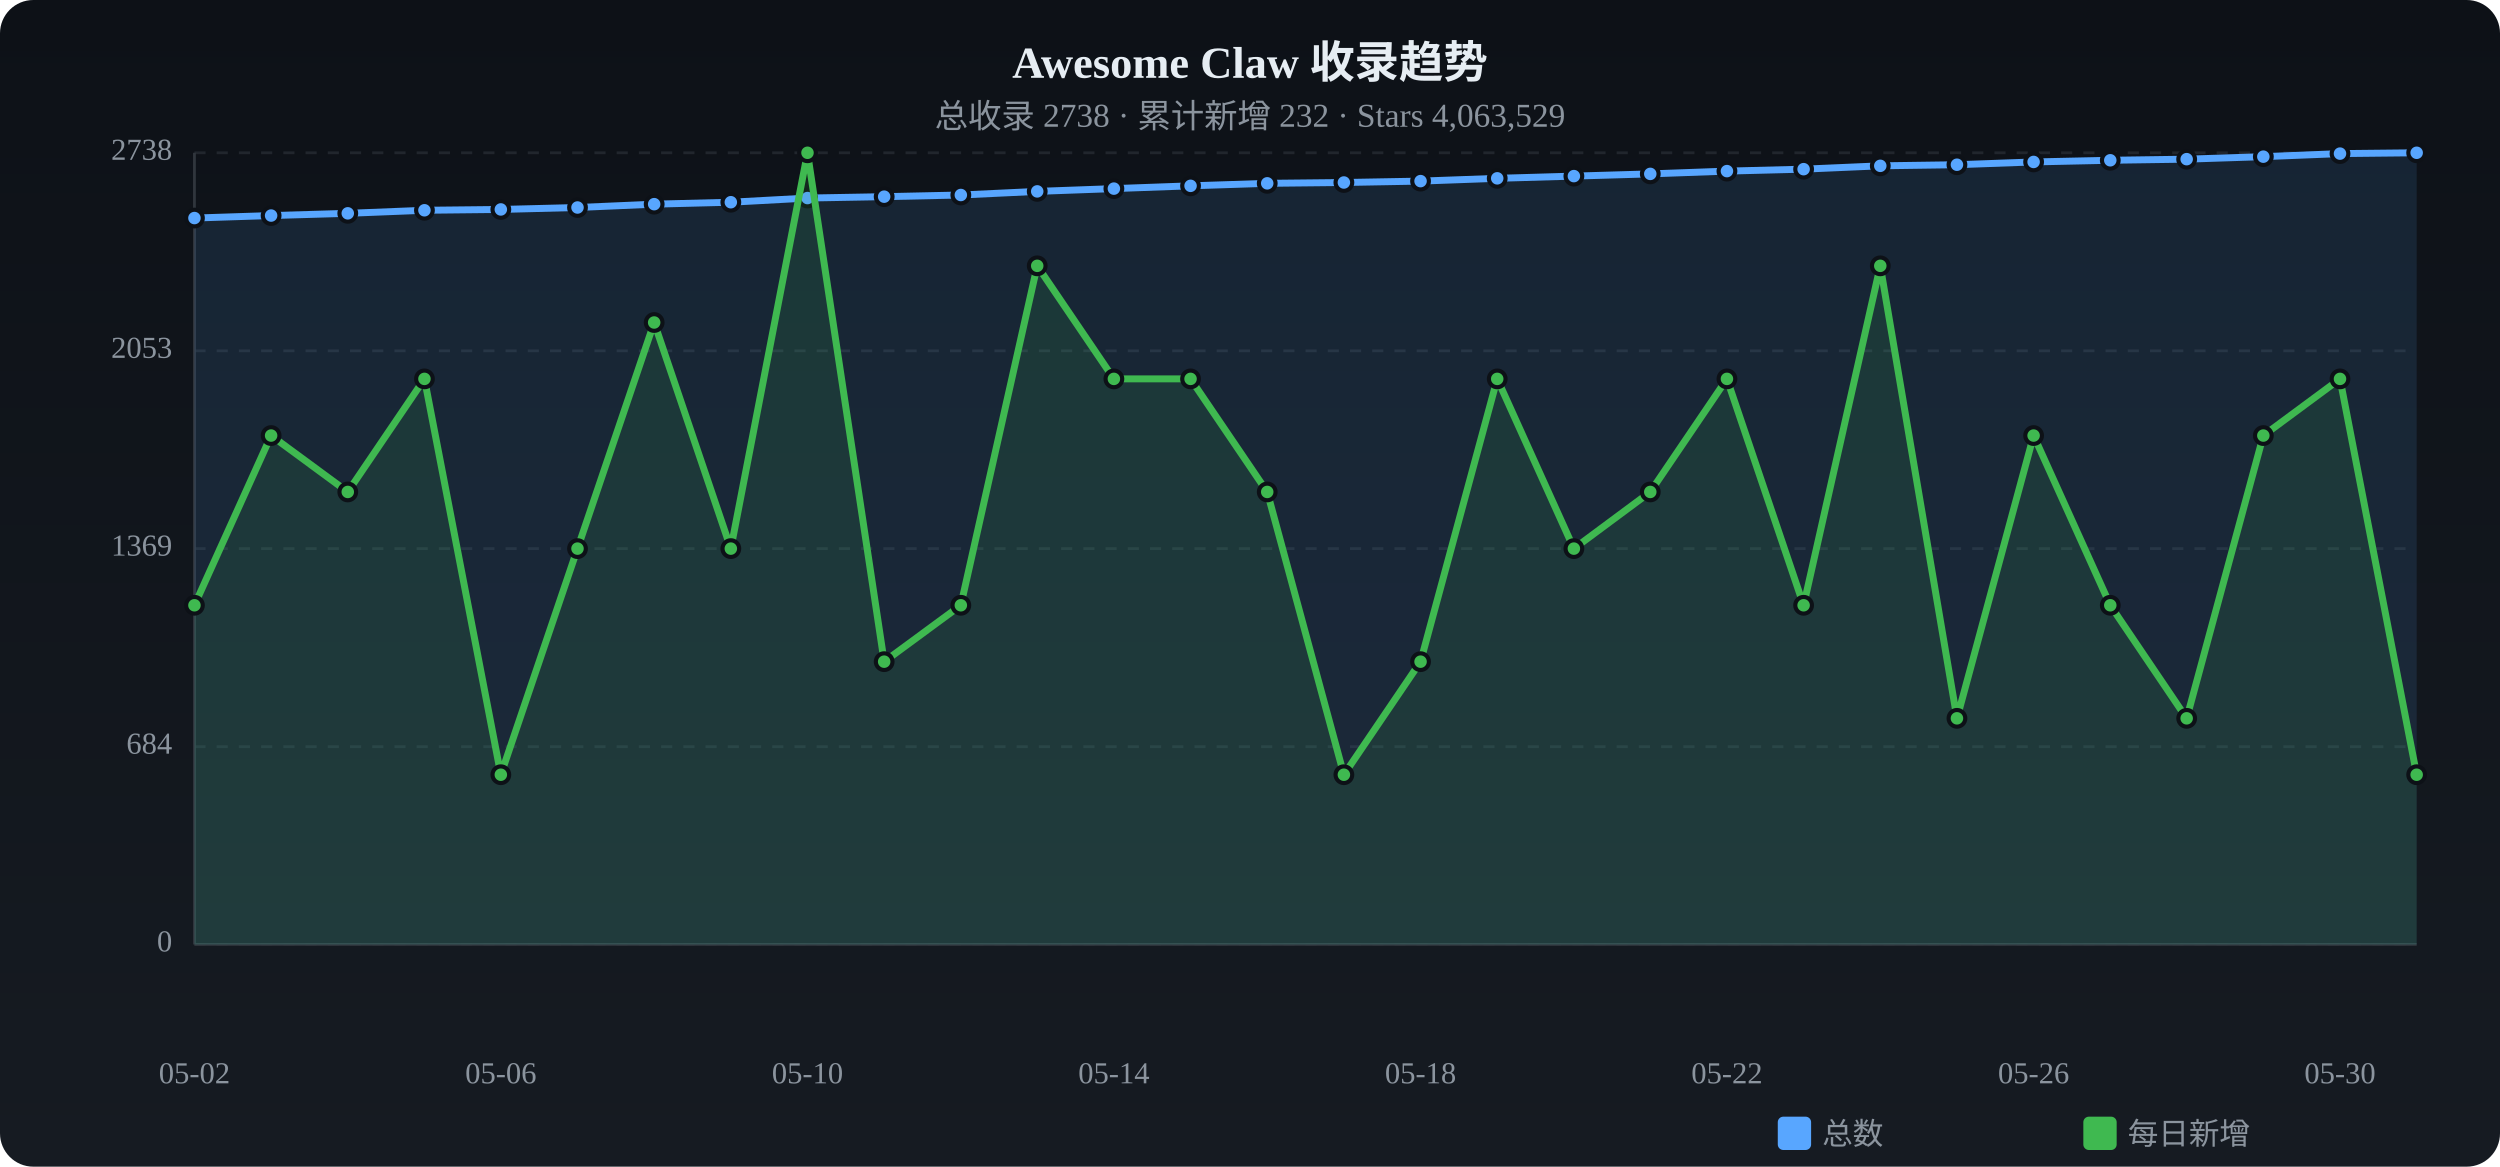
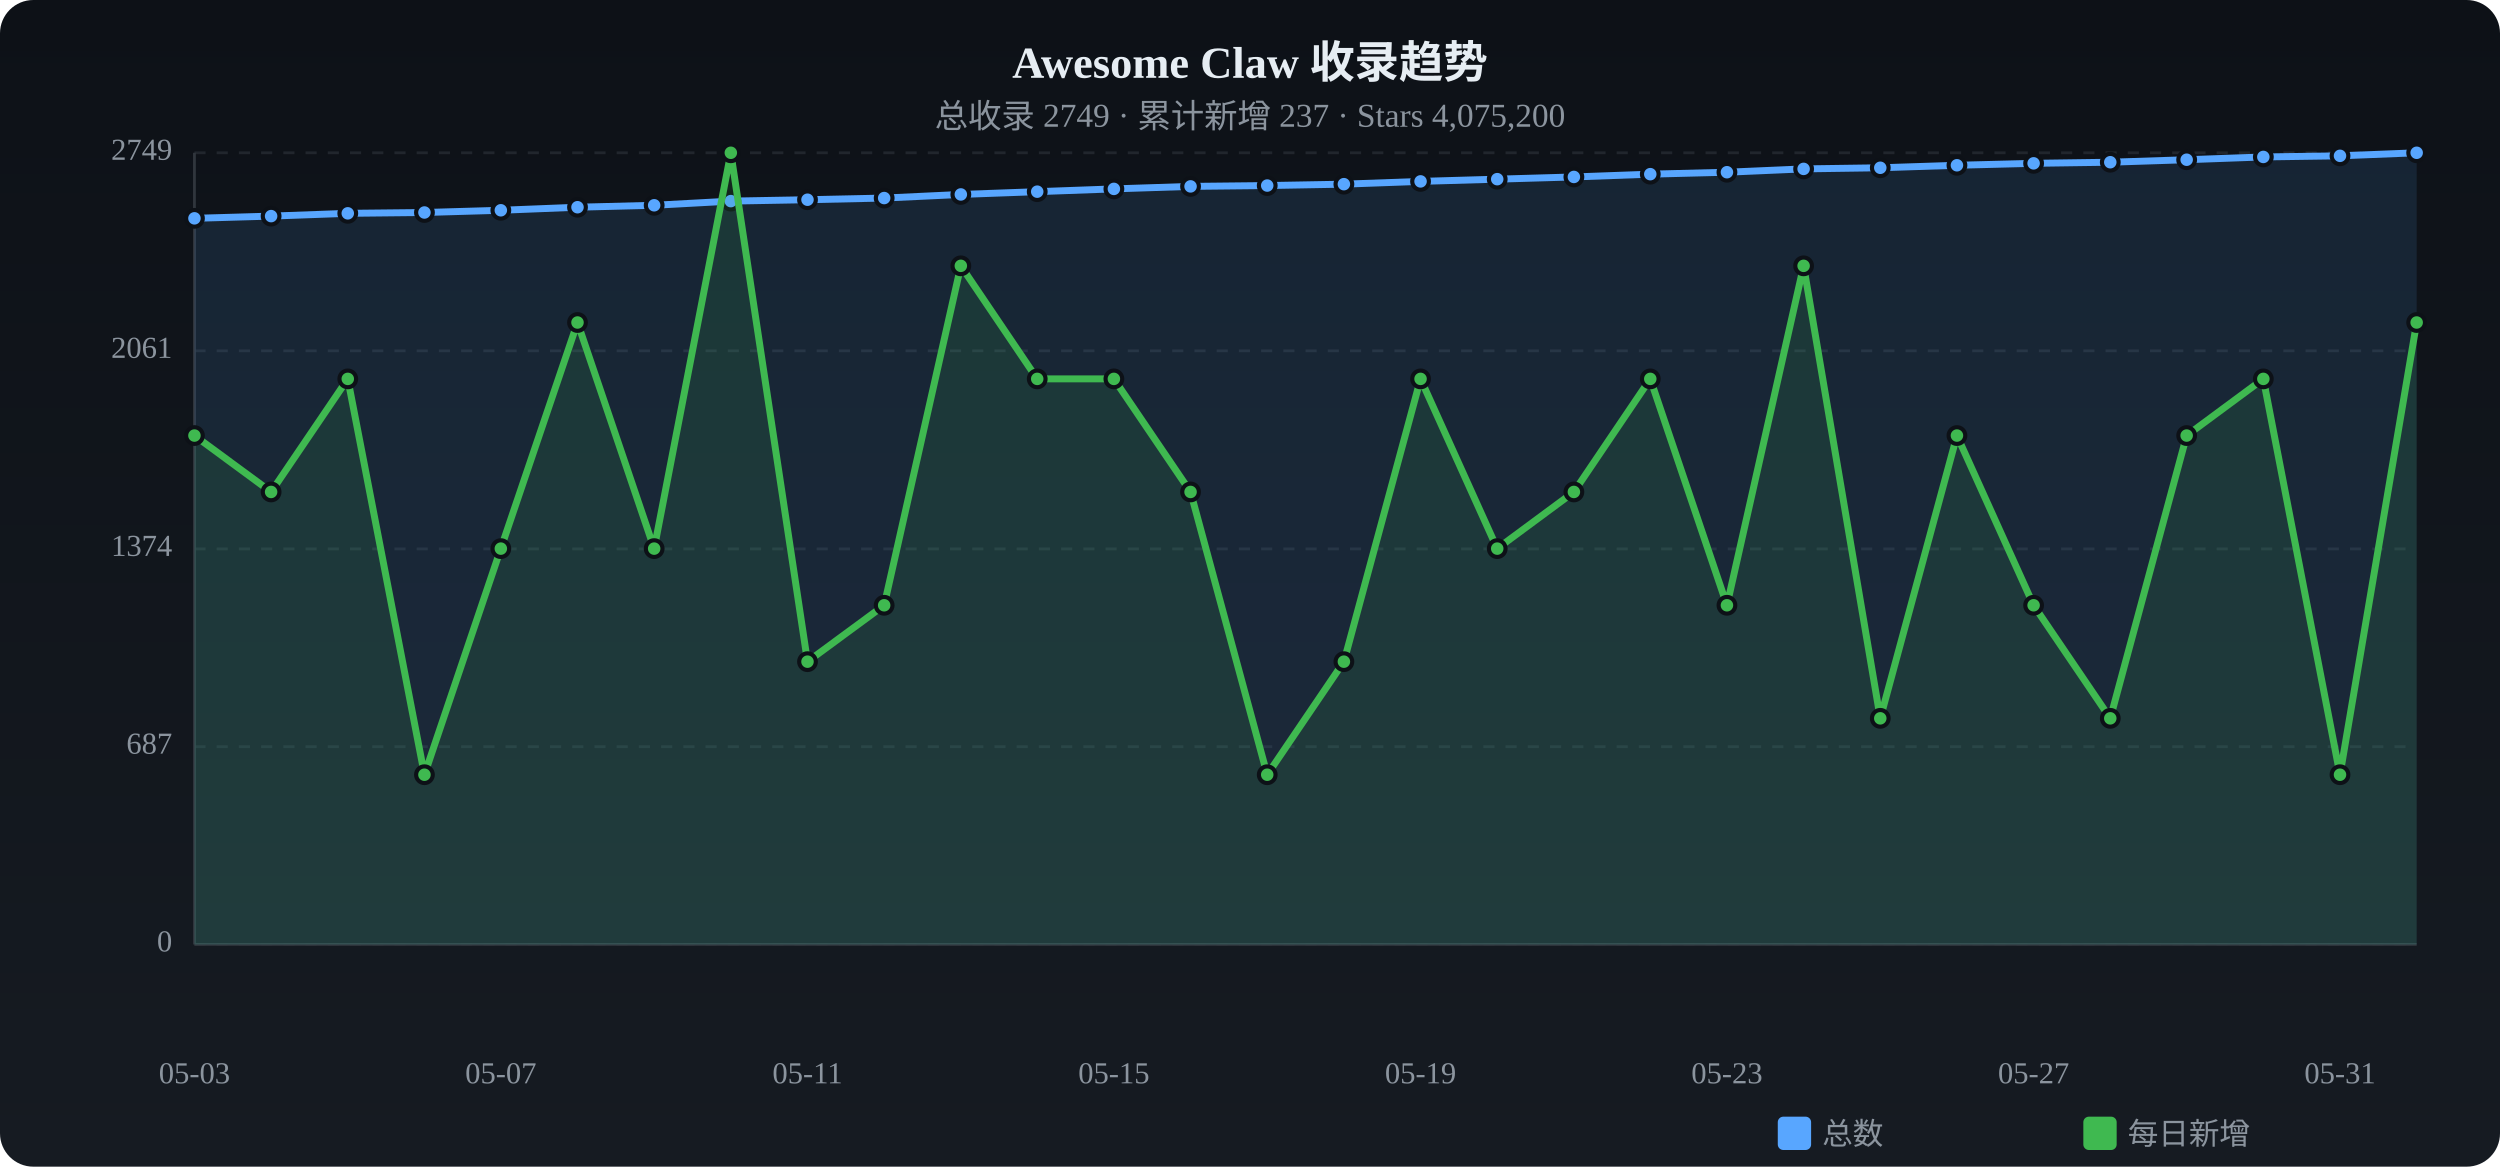
<svg xmlns="http://www.w3.org/2000/svg" viewBox="0 0 900 420" width="900" height="420">
  <defs>
    <linearGradient id="tbg" x1="0%" y1="0%" x2="0%" y2="100%">
      <stop offset="0%" stop-color="#0d1117" />
      <stop offset="100%" stop-color="#161b22" />
    </linearGradient>
  </defs>
  <rect width="900" height="420" rx="12" fill="url(#tbg)" />
  <text x="450.0" y="28" text-anchor="middle" fill="#e6edf3" font-size="16" font-weight="bold">Awesome Claw 收录趋势</text>
-   <text x="450.0" y="46" text-anchor="middle" fill="#8b949e" font-size="12">总收录 2738 · 累计新增 232 · Stars 4,063,529</text>
+   <text x="450.0" y="46" text-anchor="middle" fill="#8b949e" font-size="12">总收录 2749 · 累计新增 237 · Stars 4,075,200</text>
  <text x="62" y="340.0" text-anchor="end" fill="#8b949e" font-size="11" dominant-baseline="middle">0</text>
  <line x1="70" y1="340.0" x2="870" y2="340.0" stroke="#21262d" stroke-dasharray="4 4" />
-   <text x="62" y="268.8" text-anchor="end" fill="#8b949e" font-size="11" dominant-baseline="middle">684</text>
+   <text x="62" y="268.8" text-anchor="end" fill="#8b949e" font-size="11" dominant-baseline="middle">687</text>
  <line x1="70" y1="268.8" x2="870" y2="268.8" stroke="#21262d" stroke-dasharray="4 4" />
-   <text x="62" y="197.5" text-anchor="end" fill="#8b949e" font-size="11" dominant-baseline="middle">1369</text>
-   <line x1="70" y1="197.5" x2="870" y2="197.5" stroke="#21262d" stroke-dasharray="4 4" />
-   <text x="62" y="126.3" text-anchor="end" fill="#8b949e" font-size="11" dominant-baseline="middle">2053</text>
+   <text x="62" y="197.6" text-anchor="end" fill="#8b949e" font-size="11" dominant-baseline="middle">1374</text>
+   <line x1="70" y1="197.6" x2="870" y2="197.6" stroke="#21262d" stroke-dasharray="4 4" />
+   <text x="62" y="126.3" text-anchor="end" fill="#8b949e" font-size="11" dominant-baseline="middle">2061</text>
  <line x1="70" y1="126.3" x2="870" y2="126.3" stroke="#21262d" stroke-dasharray="4 4" />
-   <text x="62" y="55.0" text-anchor="end" fill="#8b949e" font-size="11" dominant-baseline="middle">2738</text>
+   <text x="62" y="55.0" text-anchor="end" fill="#8b949e" font-size="11" dominant-baseline="middle">2749</text>
  <line x1="70" y1="55.0" x2="870" y2="55.0" stroke="#21262d" stroke-dasharray="4 4" />
  <line x1="70" y1="55" x2="70" y2="340" stroke="#30363d" />
  <line x1="70" y1="340" x2="870" y2="340" stroke="#30363d" />
-   <path d="M70.0,78.5 L97.6,77.6 L125.2,76.8 L152.8,75.7 L180.3,75.4 L207.9,74.7 L235.5,73.5 L263.1,72.8 L290.7,71.3 L318.3,70.8 L345.9,70.2 L373.4,68.9 L401.0,67.9 L428.6,66.9 L456.2,66.0 L483.8,65.7 L511.4,65.2 L539.0,64.2 L566.6,63.4 L594.1,62.6 L621.7,61.6 L649.3,60.9 L676.9,59.7 L704.5,59.3 L732.1,58.3 L759.7,57.7 L787.2,57.3 L814.8,56.4 L842.4,55.3 L870.0,55.0 L870.0,340 L70.0,340 Z" fill="#58a6ff" opacity="0.12" />
-   <polyline points="70.0,78.5 97.6,77.6 125.2,76.8 152.8,75.7 180.3,75.4 207.9,74.7 235.5,73.5 263.1,72.8 290.7,71.3 318.3,70.8 345.9,70.2 373.4,68.9 401.0,67.9 428.6,66.9 456.2,66.0 483.8,65.7 511.4,65.2 539.0,64.2 566.6,63.4 594.1,62.6 621.7,61.6 649.3,60.9 676.9,59.7 704.5,59.3 732.1,58.3 759.7,57.7 787.2,57.3 814.8,56.4 842.4,55.3 870.0,55.0" fill="none" stroke="#58a6ff" stroke-width="2.5" stroke-linecap="round" stroke-linejoin="round" />
-   <circle cx="70.0" cy="78.5" r="3" fill="#58a6ff" stroke="#0d1117" stroke-width="1.5" />
-   <circle cx="97.6" cy="77.6" r="3" fill="#58a6ff" stroke="#0d1117" stroke-width="1.5" />
+   <path d="M70.0,78.6 L97.6,77.8 L125.2,76.8 L152.8,76.5 L180.3,75.7 L207.9,74.6 L235.5,73.9 L263.1,72.4 L290.7,71.9 L318.3,71.3 L345.9,70.0 L373.4,69.0 L401.0,68.0 L428.6,67.1 L456.2,66.8 L483.8,66.3 L511.4,65.3 L539.0,64.5 L566.6,63.7 L594.1,62.7 L621.7,62.0 L649.3,60.8 L676.9,60.4 L704.5,59.5 L732.1,58.8 L759.7,58.4 L787.2,57.5 L814.8,56.5 L842.4,56.1 L870.0,55.0 L870.0,340 L70.0,340 Z" fill="#58a6ff" opacity="0.12" />
+   <polyline points="70.0,78.6 97.6,77.8 125.2,76.8 152.8,76.5 180.3,75.7 207.9,74.6 235.5,73.9 263.1,72.4 290.7,71.9 318.3,71.3 345.9,70.0 373.4,69.0 401.0,68.0 428.6,67.1 456.2,66.8 483.8,66.3 511.4,65.3 539.0,64.5 566.6,63.7 594.1,62.7 621.7,62.0 649.3,60.8 676.9,60.4 704.5,59.5 732.1,58.8 759.7,58.4 787.2,57.5 814.8,56.5 842.4,56.1 870.0,55.0" fill="none" stroke="#58a6ff" stroke-width="2.5" stroke-linecap="round" stroke-linejoin="round" />
+   <circle cx="70.0" cy="78.6" r="3" fill="#58a6ff" stroke="#0d1117" stroke-width="1.5" />
+   <circle cx="97.6" cy="77.8" r="3" fill="#58a6ff" stroke="#0d1117" stroke-width="1.5" />
  <circle cx="125.2" cy="76.8" r="3" fill="#58a6ff" stroke="#0d1117" stroke-width="1.5" />
-   <circle cx="152.8" cy="75.7" r="3" fill="#58a6ff" stroke="#0d1117" stroke-width="1.5" />
-   <circle cx="180.3" cy="75.4" r="3" fill="#58a6ff" stroke="#0d1117" stroke-width="1.5" />
-   <circle cx="207.9" cy="74.7" r="3" fill="#58a6ff" stroke="#0d1117" stroke-width="1.5" />
-   <circle cx="235.5" cy="73.5" r="3" fill="#58a6ff" stroke="#0d1117" stroke-width="1.5" />
-   <circle cx="263.1" cy="72.8" r="3" fill="#58a6ff" stroke="#0d1117" stroke-width="1.5" />
-   <circle cx="290.7" cy="71.3" r="3" fill="#58a6ff" stroke="#0d1117" stroke-width="1.5" />
-   <circle cx="318.3" cy="70.8" r="3" fill="#58a6ff" stroke="#0d1117" stroke-width="1.5" />
-   <circle cx="345.9" cy="70.2" r="3" fill="#58a6ff" stroke="#0d1117" stroke-width="1.5" />
-   <circle cx="373.4" cy="68.9" r="3" fill="#58a6ff" stroke="#0d1117" stroke-width="1.5" />
-   <circle cx="401.0" cy="67.9" r="3" fill="#58a6ff" stroke="#0d1117" stroke-width="1.5" />
-   <circle cx="428.6" cy="66.9" r="3" fill="#58a6ff" stroke="#0d1117" stroke-width="1.5" />
-   <circle cx="456.2" cy="66.0" r="3" fill="#58a6ff" stroke="#0d1117" stroke-width="1.5" />
-   <circle cx="483.8" cy="65.7" r="3" fill="#58a6ff" stroke="#0d1117" stroke-width="1.5" />
-   <circle cx="511.4" cy="65.2" r="3" fill="#58a6ff" stroke="#0d1117" stroke-width="1.5" />
-   <circle cx="539.0" cy="64.2" r="3" fill="#58a6ff" stroke="#0d1117" stroke-width="1.5" />
-   <circle cx="566.6" cy="63.4" r="3" fill="#58a6ff" stroke="#0d1117" stroke-width="1.5" />
-   <circle cx="594.1" cy="62.6" r="3" fill="#58a6ff" stroke="#0d1117" stroke-width="1.5" />
-   <circle cx="621.7" cy="61.6" r="3" fill="#58a6ff" stroke="#0d1117" stroke-width="1.5" />
-   <circle cx="649.3" cy="60.9" r="3" fill="#58a6ff" stroke="#0d1117" stroke-width="1.5" />
-   <circle cx="676.9" cy="59.7" r="3" fill="#58a6ff" stroke="#0d1117" stroke-width="1.5" />
-   <circle cx="704.5" cy="59.3" r="3" fill="#58a6ff" stroke="#0d1117" stroke-width="1.5" />
-   <circle cx="732.1" cy="58.3" r="3" fill="#58a6ff" stroke="#0d1117" stroke-width="1.5" />
-   <circle cx="759.7" cy="57.7" r="3" fill="#58a6ff" stroke="#0d1117" stroke-width="1.5" />
-   <circle cx="787.2" cy="57.3" r="3" fill="#58a6ff" stroke="#0d1117" stroke-width="1.5" />
-   <circle cx="814.8" cy="56.4" r="3" fill="#58a6ff" stroke="#0d1117" stroke-width="1.5" />
-   <circle cx="842.4" cy="55.3" r="3" fill="#58a6ff" stroke="#0d1117" stroke-width="1.5" />
+   <circle cx="152.8" cy="76.5" r="3" fill="#58a6ff" stroke="#0d1117" stroke-width="1.5" />
+   <circle cx="180.3" cy="75.7" r="3" fill="#58a6ff" stroke="#0d1117" stroke-width="1.5" />
+   <circle cx="207.9" cy="74.6" r="3" fill="#58a6ff" stroke="#0d1117" stroke-width="1.5" />
+   <circle cx="235.5" cy="73.9" r="3" fill="#58a6ff" stroke="#0d1117" stroke-width="1.5" />
+   <circle cx="263.1" cy="72.4" r="3" fill="#58a6ff" stroke="#0d1117" stroke-width="1.5" />
+   <circle cx="290.7" cy="71.9" r="3" fill="#58a6ff" stroke="#0d1117" stroke-width="1.5" />
+   <circle cx="318.3" cy="71.3" r="3" fill="#58a6ff" stroke="#0d1117" stroke-width="1.5" />
+   <circle cx="345.9" cy="70.0" r="3" fill="#58a6ff" stroke="#0d1117" stroke-width="1.5" />
+   <circle cx="373.4" cy="69.0" r="3" fill="#58a6ff" stroke="#0d1117" stroke-width="1.5" />
+   <circle cx="401.0" cy="68.0" r="3" fill="#58a6ff" stroke="#0d1117" stroke-width="1.5" />
+   <circle cx="428.6" cy="67.1" r="3" fill="#58a6ff" stroke="#0d1117" stroke-width="1.5" />
+   <circle cx="456.2" cy="66.8" r="3" fill="#58a6ff" stroke="#0d1117" stroke-width="1.5" />
+   <circle cx="483.8" cy="66.3" r="3" fill="#58a6ff" stroke="#0d1117" stroke-width="1.5" />
+   <circle cx="511.4" cy="65.3" r="3" fill="#58a6ff" stroke="#0d1117" stroke-width="1.5" />
+   <circle cx="539.0" cy="64.5" r="3" fill="#58a6ff" stroke="#0d1117" stroke-width="1.5" />
+   <circle cx="566.6" cy="63.7" r="3" fill="#58a6ff" stroke="#0d1117" stroke-width="1.5" />
+   <circle cx="594.1" cy="62.7" r="3" fill="#58a6ff" stroke="#0d1117" stroke-width="1.5" />
+   <circle cx="621.7" cy="62.0" r="3" fill="#58a6ff" stroke="#0d1117" stroke-width="1.5" />
+   <circle cx="649.3" cy="60.8" r="3" fill="#58a6ff" stroke="#0d1117" stroke-width="1.5" />
+   <circle cx="676.9" cy="60.4" r="3" fill="#58a6ff" stroke="#0d1117" stroke-width="1.5" />
+   <circle cx="704.5" cy="59.5" r="3" fill="#58a6ff" stroke="#0d1117" stroke-width="1.5" />
+   <circle cx="732.1" cy="58.8" r="3" fill="#58a6ff" stroke="#0d1117" stroke-width="1.5" />
+   <circle cx="759.7" cy="58.4" r="3" fill="#58a6ff" stroke="#0d1117" stroke-width="1.5" />
+   <circle cx="787.2" cy="57.5" r="3" fill="#58a6ff" stroke="#0d1117" stroke-width="1.5" />
+   <circle cx="814.8" cy="56.5" r="3" fill="#58a6ff" stroke="#0d1117" stroke-width="1.5" />
+   <circle cx="842.4" cy="56.1" r="3" fill="#58a6ff" stroke="#0d1117" stroke-width="1.5" />
  <circle cx="870.0" cy="55.0" r="3" fill="#58a6ff" stroke="#0d1117" stroke-width="1.5" />
-   <path d="M70.0,217.9 L97.6,156.8 L125.2,177.1 L152.8,136.4 L180.3,278.9 L207.9,197.5 L235.5,116.1 L263.1,197.5 L290.7,55.0 L318.3,238.2 L345.9,217.9 L373.4,95.7 L401.0,136.4 L428.6,136.4 L456.2,177.1 L483.8,278.9 L511.4,238.2 L539.0,136.4 L566.6,197.5 L594.1,177.1 L621.7,136.4 L649.3,217.9 L676.9,95.7 L704.5,258.6 L732.1,156.8 L759.7,217.9 L787.2,258.6 L814.8,156.8 L842.4,136.4 L870.0,278.9 L870.0,340 L70.0,340 Z" fill="#3fb950" opacity="0.12" />
-   <polyline points="70.0,217.9 97.6,156.8 125.2,177.1 152.8,136.4 180.3,278.9 207.9,197.5 235.5,116.1 263.1,197.5 290.7,55.0 318.3,238.2 345.9,217.9 373.4,95.7 401.0,136.4 428.6,136.4 456.2,177.1 483.8,278.9 511.4,238.2 539.0,136.4 566.6,197.5 594.1,177.1 621.7,136.4 649.3,217.9 676.9,95.7 704.5,258.6 732.1,156.8 759.7,217.9 787.2,258.6 814.8,156.8 842.4,136.4 870.0,278.9" fill="none" stroke="#3fb950" stroke-width="2.5" stroke-linecap="round" stroke-linejoin="round" />
-   <circle cx="70.0" cy="217.9" r="3" fill="#3fb950" stroke="#0d1117" stroke-width="1.5" />
-   <circle cx="97.6" cy="156.8" r="3" fill="#3fb950" stroke="#0d1117" stroke-width="1.5" />
-   <circle cx="125.2" cy="177.1" r="3" fill="#3fb950" stroke="#0d1117" stroke-width="1.5" />
-   <circle cx="152.8" cy="136.4" r="3" fill="#3fb950" stroke="#0d1117" stroke-width="1.5" />
-   <circle cx="180.3" cy="278.9" r="3" fill="#3fb950" stroke="#0d1117" stroke-width="1.5" />
-   <circle cx="207.9" cy="197.5" r="3" fill="#3fb950" stroke="#0d1117" stroke-width="1.5" />
-   <circle cx="235.5" cy="116.1" r="3" fill="#3fb950" stroke="#0d1117" stroke-width="1.5" />
-   <circle cx="263.1" cy="197.5" r="3" fill="#3fb950" stroke="#0d1117" stroke-width="1.5" />
-   <circle cx="290.7" cy="55.0" r="3" fill="#3fb950" stroke="#0d1117" stroke-width="1.5" />
-   <circle cx="318.3" cy="238.2" r="3" fill="#3fb950" stroke="#0d1117" stroke-width="1.5" />
-   <circle cx="345.9" cy="217.9" r="3" fill="#3fb950" stroke="#0d1117" stroke-width="1.5" />
-   <circle cx="373.4" cy="95.7" r="3" fill="#3fb950" stroke="#0d1117" stroke-width="1.5" />
+   <path d="M70.0,156.8 L97.6,177.1 L125.2,136.4 L152.8,278.9 L180.3,197.5 L207.9,116.1 L235.5,197.5 L263.1,55.0 L290.7,238.2 L318.3,217.9 L345.9,95.7 L373.4,136.4 L401.0,136.4 L428.6,177.1 L456.2,278.9 L483.8,238.2 L511.4,136.4 L539.0,197.5 L566.6,177.1 L594.1,136.4 L621.7,217.9 L649.3,95.7 L676.9,258.6 L704.5,156.8 L732.1,217.9 L759.7,258.6 L787.2,156.8 L814.8,136.4 L842.4,278.9 L870.0,116.1 L870.0,340 L70.0,340 Z" fill="#3fb950" opacity="0.12" />
+   <polyline points="70.0,156.8 97.6,177.1 125.2,136.4 152.8,278.9 180.3,197.5 207.9,116.1 235.5,197.5 263.1,55.0 290.7,238.2 318.3,217.9 345.9,95.7 373.4,136.4 401.0,136.4 428.6,177.1 456.2,278.9 483.8,238.2 511.4,136.4 539.0,197.5 566.6,177.1 594.1,136.4 621.7,217.9 649.3,95.7 676.9,258.6 704.5,156.8 732.1,217.9 759.7,258.6 787.2,156.8 814.8,136.4 842.4,278.9 870.0,116.1" fill="none" stroke="#3fb950" stroke-width="2.5" stroke-linecap="round" stroke-linejoin="round" />
+   <circle cx="70.0" cy="156.8" r="3" fill="#3fb950" stroke="#0d1117" stroke-width="1.5" />
+   <circle cx="97.6" cy="177.1" r="3" fill="#3fb950" stroke="#0d1117" stroke-width="1.5" />
+   <circle cx="125.2" cy="136.4" r="3" fill="#3fb950" stroke="#0d1117" stroke-width="1.5" />
+   <circle cx="152.8" cy="278.9" r="3" fill="#3fb950" stroke="#0d1117" stroke-width="1.5" />
+   <circle cx="180.3" cy="197.5" r="3" fill="#3fb950" stroke="#0d1117" stroke-width="1.5" />
+   <circle cx="207.9" cy="116.1" r="3" fill="#3fb950" stroke="#0d1117" stroke-width="1.5" />
+   <circle cx="235.5" cy="197.5" r="3" fill="#3fb950" stroke="#0d1117" stroke-width="1.5" />
+   <circle cx="263.1" cy="55.0" r="3" fill="#3fb950" stroke="#0d1117" stroke-width="1.5" />
+   <circle cx="290.7" cy="238.2" r="3" fill="#3fb950" stroke="#0d1117" stroke-width="1.5" />
+   <circle cx="318.3" cy="217.9" r="3" fill="#3fb950" stroke="#0d1117" stroke-width="1.5" />
+   <circle cx="345.9" cy="95.7" r="3" fill="#3fb950" stroke="#0d1117" stroke-width="1.5" />
+   <circle cx="373.4" cy="136.4" r="3" fill="#3fb950" stroke="#0d1117" stroke-width="1.5" />
  <circle cx="401.0" cy="136.4" r="3" fill="#3fb950" stroke="#0d1117" stroke-width="1.5" />
-   <circle cx="428.6" cy="136.4" r="3" fill="#3fb950" stroke="#0d1117" stroke-width="1.5" />
-   <circle cx="456.2" cy="177.1" r="3" fill="#3fb950" stroke="#0d1117" stroke-width="1.5" />
-   <circle cx="483.8" cy="278.9" r="3" fill="#3fb950" stroke="#0d1117" stroke-width="1.5" />
-   <circle cx="511.4" cy="238.2" r="3" fill="#3fb950" stroke="#0d1117" stroke-width="1.5" />
-   <circle cx="539.0" cy="136.4" r="3" fill="#3fb950" stroke="#0d1117" stroke-width="1.5" />
-   <circle cx="566.6" cy="197.5" r="3" fill="#3fb950" stroke="#0d1117" stroke-width="1.5" />
-   <circle cx="594.1" cy="177.1" r="3" fill="#3fb950" stroke="#0d1117" stroke-width="1.5" />
-   <circle cx="621.7" cy="136.4" r="3" fill="#3fb950" stroke="#0d1117" stroke-width="1.5" />
-   <circle cx="649.3" cy="217.9" r="3" fill="#3fb950" stroke="#0d1117" stroke-width="1.5" />
-   <circle cx="676.9" cy="95.7" r="3" fill="#3fb950" stroke="#0d1117" stroke-width="1.5" />
-   <circle cx="704.5" cy="258.6" r="3" fill="#3fb950" stroke="#0d1117" stroke-width="1.5" />
-   <circle cx="732.1" cy="156.8" r="3" fill="#3fb950" stroke="#0d1117" stroke-width="1.5" />
-   <circle cx="759.7" cy="217.9" r="3" fill="#3fb950" stroke="#0d1117" stroke-width="1.5" />
-   <circle cx="787.2" cy="258.6" r="3" fill="#3fb950" stroke="#0d1117" stroke-width="1.5" />
-   <circle cx="814.8" cy="156.8" r="3" fill="#3fb950" stroke="#0d1117" stroke-width="1.5" />
-   <circle cx="842.4" cy="136.4" r="3" fill="#3fb950" stroke="#0d1117" stroke-width="1.5" />
-   <circle cx="870.0" cy="278.9" r="3" fill="#3fb950" stroke="#0d1117" stroke-width="1.5" />
-   <text x="70.0" y="390" text-anchor="middle" fill="#8b949e" font-size="11">05-02</text>
-   <text x="180.3" y="390" text-anchor="middle" fill="#8b949e" font-size="11">05-06</text>
-   <text x="290.7" y="390" text-anchor="middle" fill="#8b949e" font-size="11">05-10</text>
-   <text x="401.0" y="390" text-anchor="middle" fill="#8b949e" font-size="11">05-14</text>
-   <text x="511.4" y="390" text-anchor="middle" fill="#8b949e" font-size="11">05-18</text>
-   <text x="621.7" y="390" text-anchor="middle" fill="#8b949e" font-size="11">05-22</text>
-   <text x="732.1" y="390" text-anchor="middle" fill="#8b949e" font-size="11">05-26</text>
-   <text x="842.4" y="390" text-anchor="middle" fill="#8b949e" font-size="11">05-30</text>
+   <circle cx="428.6" cy="177.1" r="3" fill="#3fb950" stroke="#0d1117" stroke-width="1.5" />
+   <circle cx="456.2" cy="278.9" r="3" fill="#3fb950" stroke="#0d1117" stroke-width="1.5" />
+   <circle cx="483.8" cy="238.2" r="3" fill="#3fb950" stroke="#0d1117" stroke-width="1.5" />
+   <circle cx="511.4" cy="136.4" r="3" fill="#3fb950" stroke="#0d1117" stroke-width="1.5" />
+   <circle cx="539.0" cy="197.5" r="3" fill="#3fb950" stroke="#0d1117" stroke-width="1.5" />
+   <circle cx="566.6" cy="177.1" r="3" fill="#3fb950" stroke="#0d1117" stroke-width="1.5" />
+   <circle cx="594.1" cy="136.4" r="3" fill="#3fb950" stroke="#0d1117" stroke-width="1.5" />
+   <circle cx="621.7" cy="217.9" r="3" fill="#3fb950" stroke="#0d1117" stroke-width="1.5" />
+   <circle cx="649.3" cy="95.7" r="3" fill="#3fb950" stroke="#0d1117" stroke-width="1.5" />
+   <circle cx="676.9" cy="258.6" r="3" fill="#3fb950" stroke="#0d1117" stroke-width="1.5" />
+   <circle cx="704.5" cy="156.8" r="3" fill="#3fb950" stroke="#0d1117" stroke-width="1.5" />
+   <circle cx="732.1" cy="217.9" r="3" fill="#3fb950" stroke="#0d1117" stroke-width="1.5" />
+   <circle cx="759.7" cy="258.6" r="3" fill="#3fb950" stroke="#0d1117" stroke-width="1.5" />
+   <circle cx="787.2" cy="156.8" r="3" fill="#3fb950" stroke="#0d1117" stroke-width="1.5" />
+   <circle cx="814.8" cy="136.4" r="3" fill="#3fb950" stroke="#0d1117" stroke-width="1.5" />
+   <circle cx="842.4" cy="278.9" r="3" fill="#3fb950" stroke="#0d1117" stroke-width="1.5" />
+   <circle cx="870.0" cy="116.1" r="3" fill="#3fb950" stroke="#0d1117" stroke-width="1.5" />
+   <text x="70.0" y="390" text-anchor="middle" fill="#8b949e" font-size="11">05-03</text>
+   <text x="180.3" y="390" text-anchor="middle" fill="#8b949e" font-size="11">05-07</text>
+   <text x="290.7" y="390" text-anchor="middle" fill="#8b949e" font-size="11">05-11</text>
+   <text x="401.0" y="390" text-anchor="middle" fill="#8b949e" font-size="11">05-15</text>
+   <text x="511.4" y="390" text-anchor="middle" fill="#8b949e" font-size="11">05-19</text>
+   <text x="621.7" y="390" text-anchor="middle" fill="#8b949e" font-size="11">05-23</text>
+   <text x="732.1" y="390" text-anchor="middle" fill="#8b949e" font-size="11">05-27</text>
+   <text x="842.4" y="390" text-anchor="middle" fill="#8b949e" font-size="11">05-31</text>
  <rect x="640" y="402" width="12" height="12" rx="2" fill="#58a6ff" />
  <text x="656" y="412" fill="#8b949e" font-size="11">总数</text>
  <rect x="750" y="402" width="12" height="12" rx="2" fill="#3fb950" />
  <text x="766" y="412" fill="#8b949e" font-size="11">每日新增</text>
</svg>
